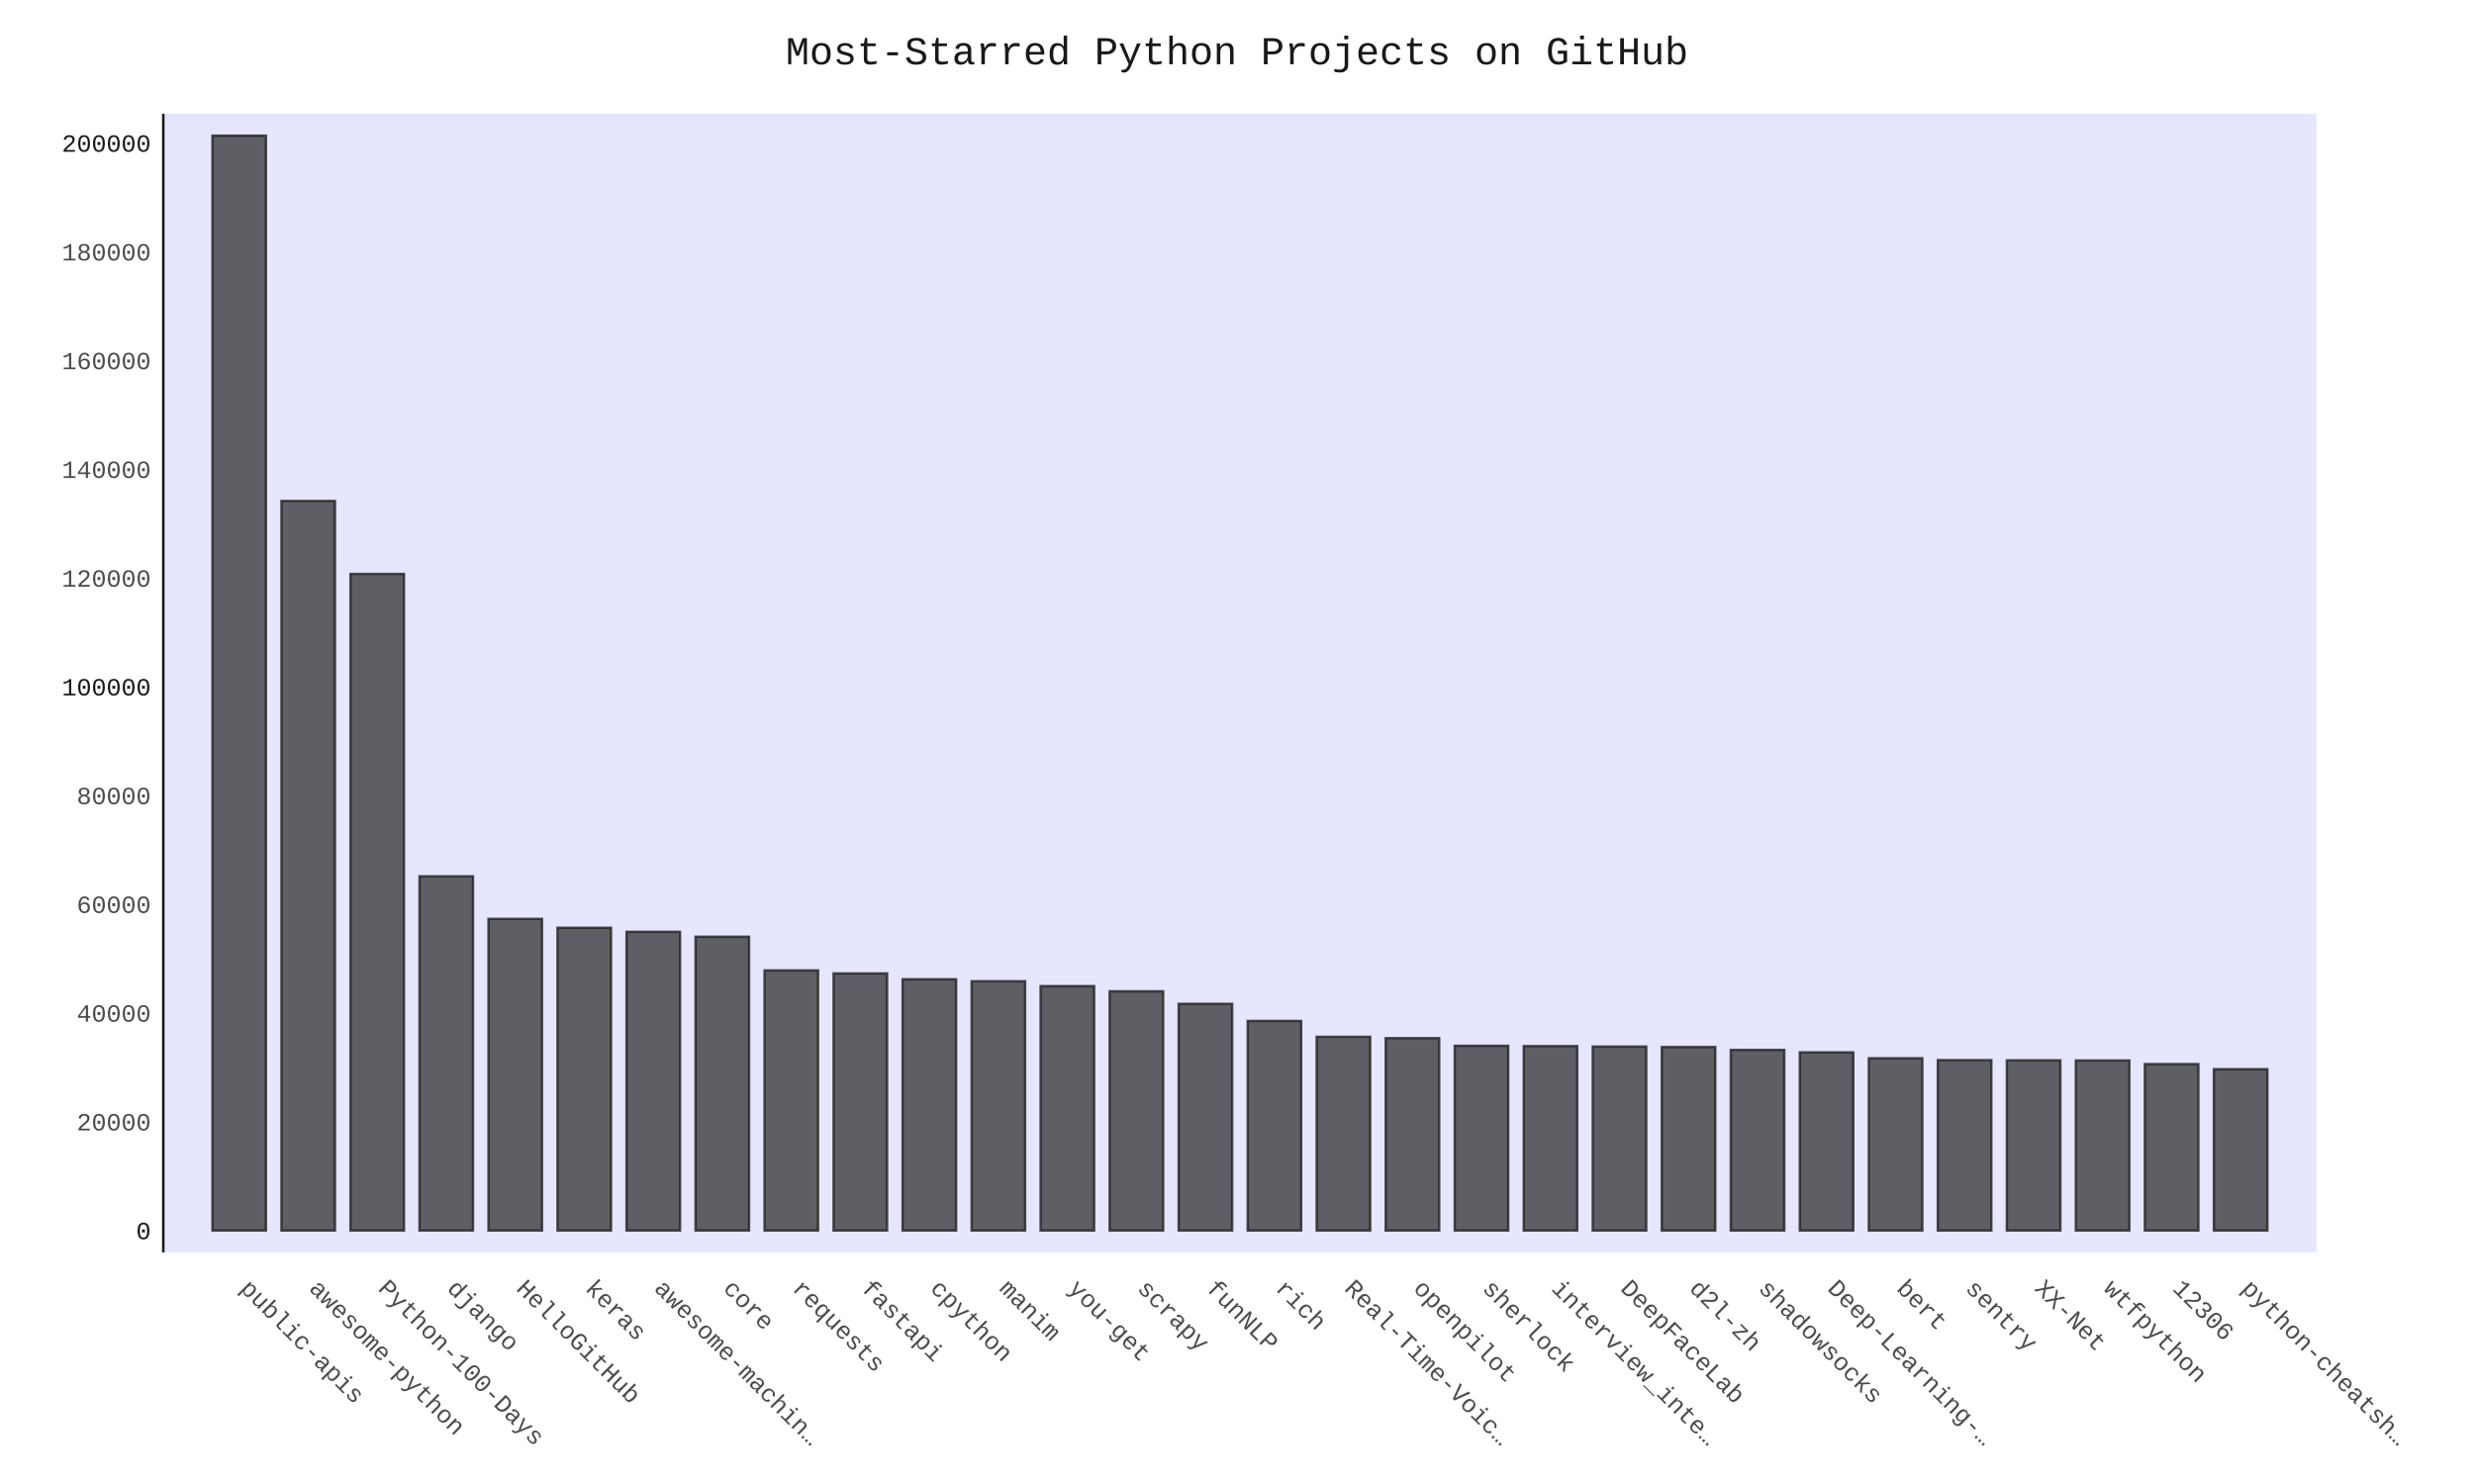
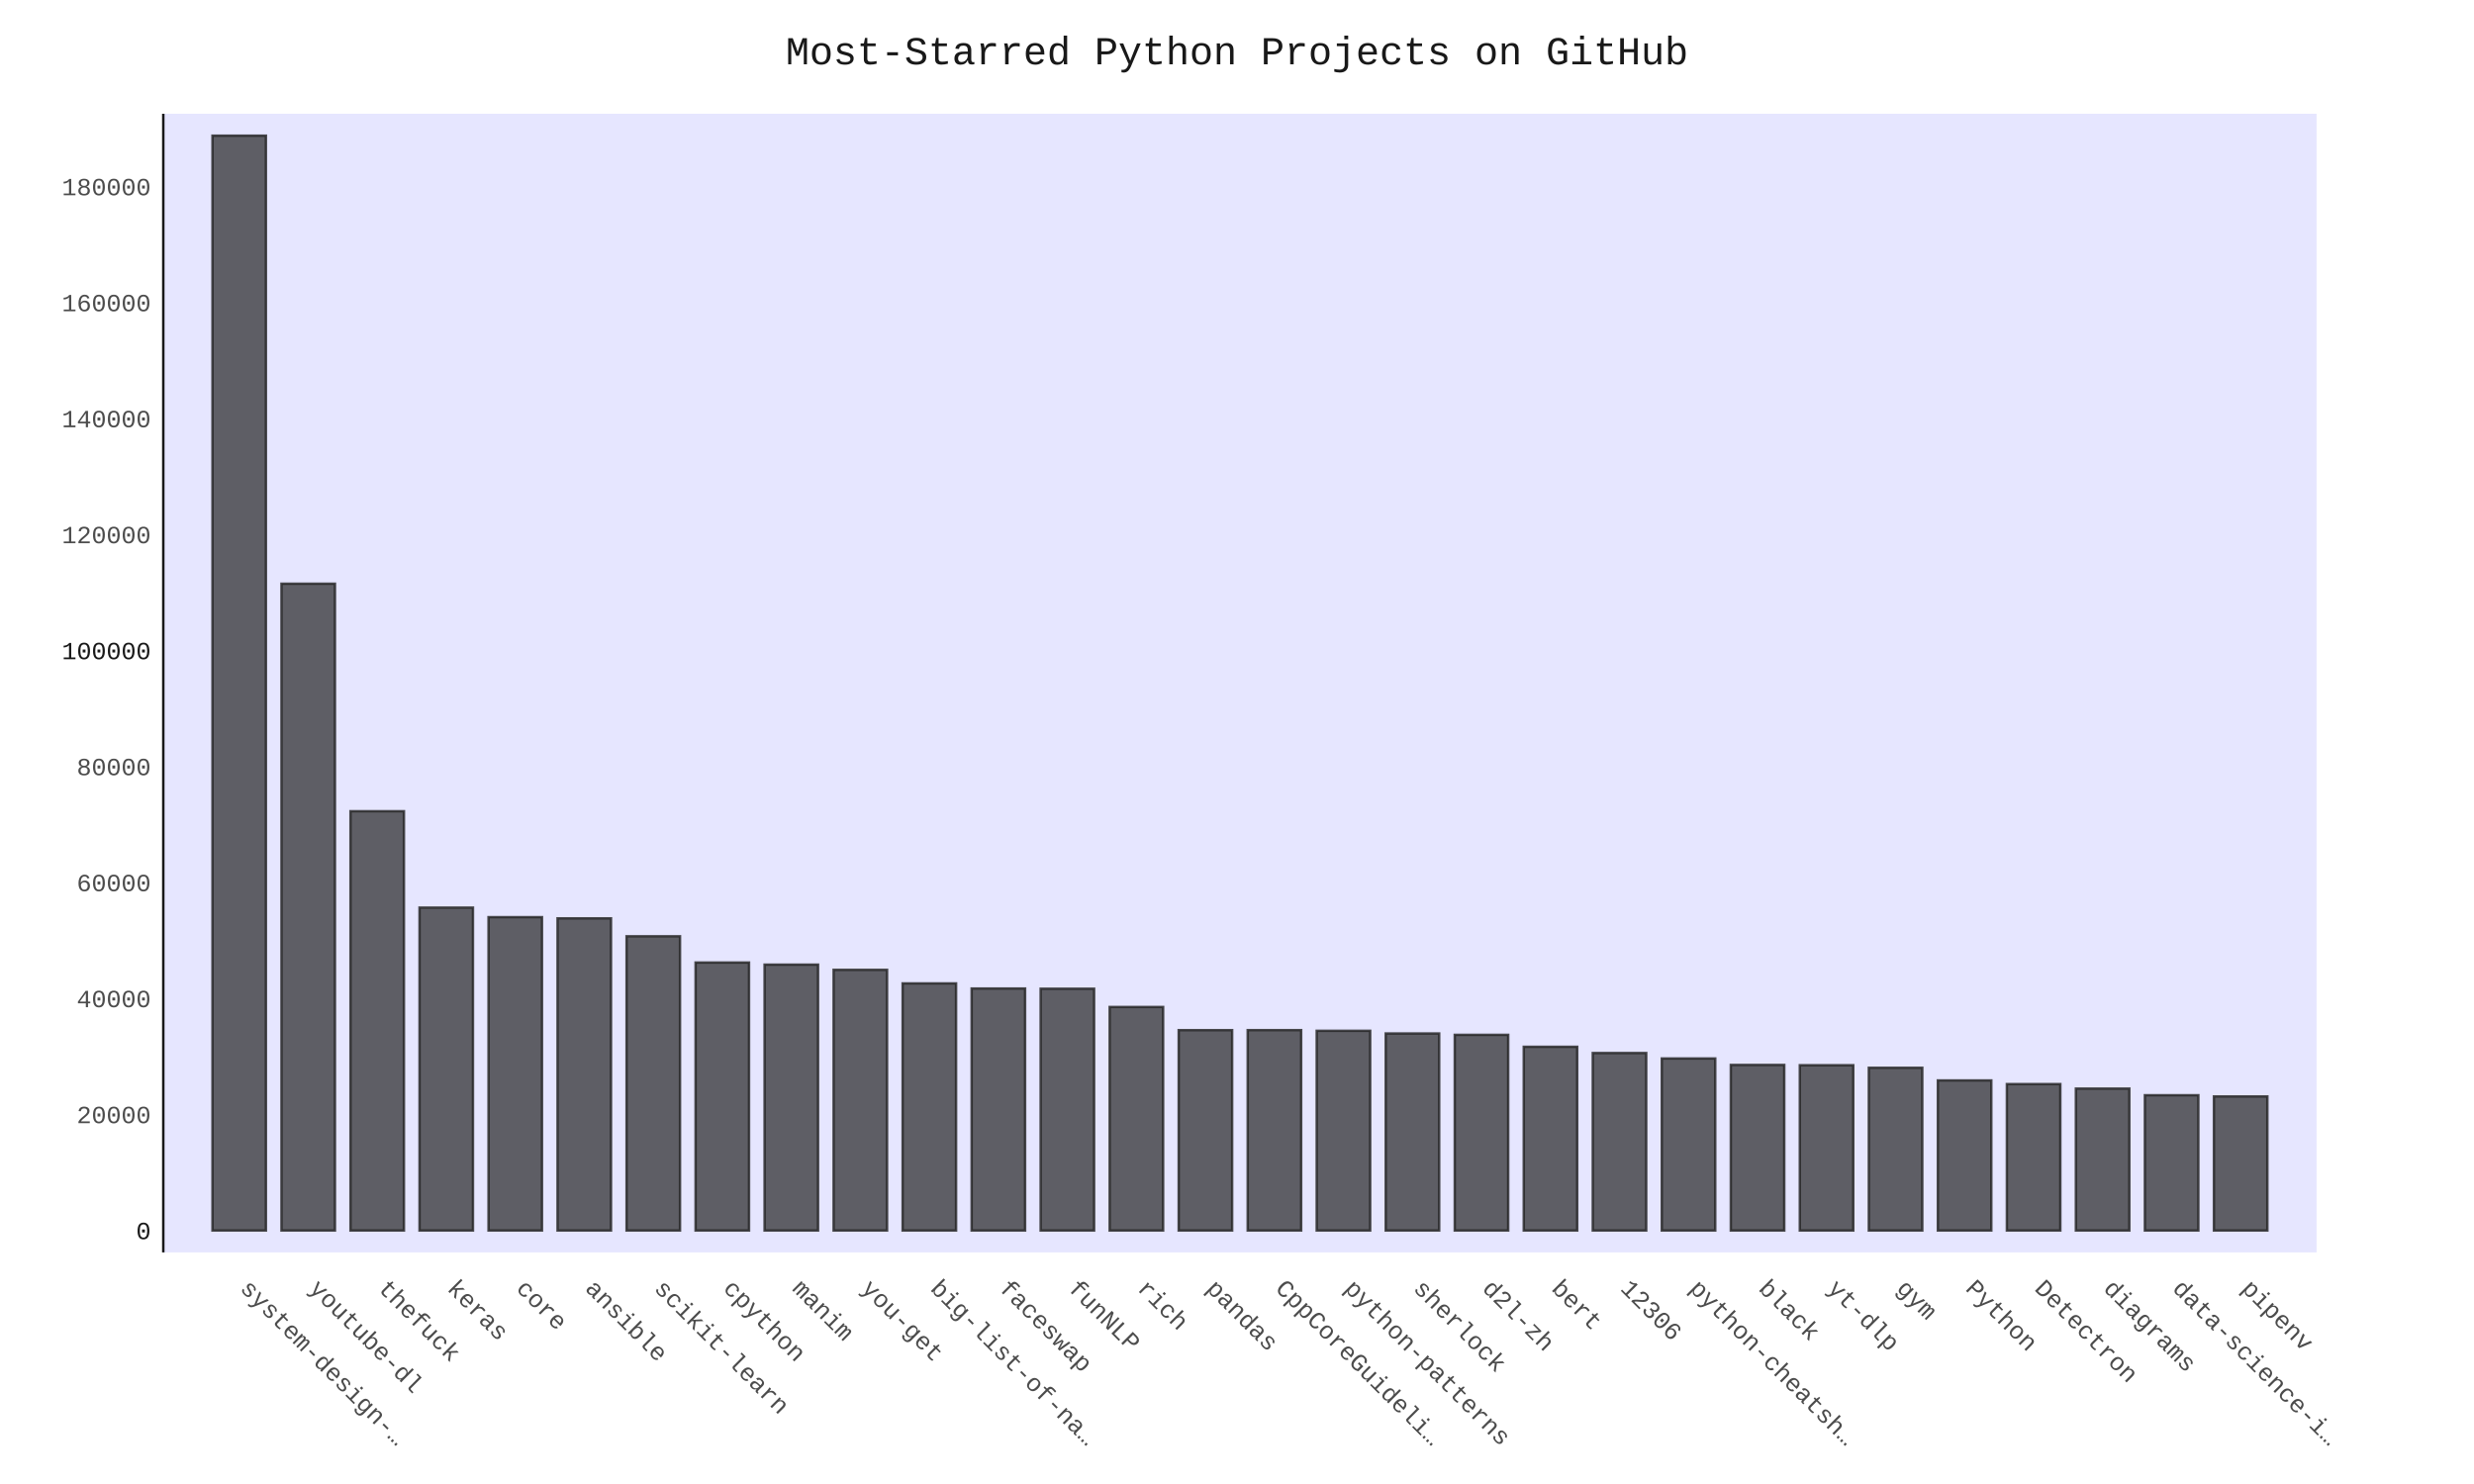
- <svg xmlns="http://www.w3.org/2000/svg" class="pygal-chart" id="chart-f39be1c5-9a30-429c-b953-e75c435db7a8" viewBox="0 0 1000 600">
+ <svg xmlns="http://www.w3.org/2000/svg" xmlns:xlink="http://www.w3.org/1999/xlink" class="pygal-chart" id="chart-365eca76-811d-41de-a0a0-3ce5e3cd4df1" viewBox="0 0 1000 600">
  <defs>
-     <style type="text/css">#chart-f39be1c5-9a30-429c-b953-e75c435db7a8{-webkit-user-select:none;-webkit-font-smoothing:antialiased;font-family:Consolas,"Liberation Mono",Menlo,Courier,monospace}#chart-f39be1c5-9a30-429c-b953-e75c435db7a8 .title{font-family:Consolas,"Liberation Mono",Menlo,Courier,monospace;font-size:16px}#chart-f39be1c5-9a30-429c-b953-e75c435db7a8 .legends .legend text{font-family:Consolas,"Liberation Mono",Menlo,Courier,monospace;font-size:14px}#chart-f39be1c5-9a30-429c-b953-e75c435db7a8 .axis text{font-family:Consolas,"Liberation Mono",Menlo,Courier,monospace;font-size:10px}#chart-f39be1c5-9a30-429c-b953-e75c435db7a8 .axis text.major{font-family:Consolas,"Liberation Mono",Menlo,Courier,monospace;font-size:10px}#chart-f39be1c5-9a30-429c-b953-e75c435db7a8 .text-overlay text.value{font-family:Consolas,"Liberation Mono",Menlo,Courier,monospace;font-size:16px}#chart-f39be1c5-9a30-429c-b953-e75c435db7a8 .text-overlay text.label{font-family:Consolas,"Liberation Mono",Menlo,Courier,monospace;font-size:10px}#chart-f39be1c5-9a30-429c-b953-e75c435db7a8 .tooltip{font-family:Consolas,"Liberation Mono",Menlo,Courier,monospace;font-size:14px}#chart-f39be1c5-9a30-429c-b953-e75c435db7a8 text.no_data{font-family:Consolas,"Liberation Mono",Menlo,Courier,monospace;font-size:64px}
- #chart-f39be1c5-9a30-429c-b953-e75c435db7a8{background-color:white}#chart-f39be1c5-9a30-429c-b953-e75c435db7a8 path,#chart-f39be1c5-9a30-429c-b953-e75c435db7a8 line,#chart-f39be1c5-9a30-429c-b953-e75c435db7a8 rect,#chart-f39be1c5-9a30-429c-b953-e75c435db7a8 circle{-webkit-transition:150ms;-moz-transition:150ms;transition:150ms}#chart-f39be1c5-9a30-429c-b953-e75c435db7a8 .graph &gt; .background{fill:white}#chart-f39be1c5-9a30-429c-b953-e75c435db7a8 .plot &gt; .background{fill:rgba(0,0,255,0.1)}#chart-f39be1c5-9a30-429c-b953-e75c435db7a8 .graph{fill:rgba(0,0,0,0.7)}#chart-f39be1c5-9a30-429c-b953-e75c435db7a8 text.no_data{fill:rgba(0,0,0,0.9)}#chart-f39be1c5-9a30-429c-b953-e75c435db7a8 .title{fill:rgba(0,0,0,0.9)}#chart-f39be1c5-9a30-429c-b953-e75c435db7a8 .legends .legend text{fill:rgba(0,0,0,0.7)}#chart-f39be1c5-9a30-429c-b953-e75c435db7a8 .legends .legend:hover text{fill:rgba(0,0,0,0.9)}#chart-f39be1c5-9a30-429c-b953-e75c435db7a8 .axis .line{stroke:rgba(0,0,0,0.9)}#chart-f39be1c5-9a30-429c-b953-e75c435db7a8 .axis .guide.line{stroke:rgba(0,0,0,0.5)}#chart-f39be1c5-9a30-429c-b953-e75c435db7a8 .axis .major.line{stroke:rgba(0,0,0,0.7)}#chart-f39be1c5-9a30-429c-b953-e75c435db7a8 .axis text.major{fill:rgba(0,0,0,0.9)}#chart-f39be1c5-9a30-429c-b953-e75c435db7a8 .axis.y .guides:hover .guide.line,#chart-f39be1c5-9a30-429c-b953-e75c435db7a8 .line-graph .axis.x .guides:hover .guide.line,#chart-f39be1c5-9a30-429c-b953-e75c435db7a8 .stackedline-graph .axis.x .guides:hover .guide.line,#chart-f39be1c5-9a30-429c-b953-e75c435db7a8 .xy-graph .axis.x .guides:hover .guide.line{stroke:rgba(0,0,0,0.9)}#chart-f39be1c5-9a30-429c-b953-e75c435db7a8 .axis .guides:hover text{fill:rgba(0,0,0,0.9)}#chart-f39be1c5-9a30-429c-b953-e75c435db7a8 .reactive{fill-opacity:.7;stroke-opacity:.8;stroke-width:1}#chart-f39be1c5-9a30-429c-b953-e75c435db7a8 .ci{stroke:rgba(0,0,0,0.7)}#chart-f39be1c5-9a30-429c-b953-e75c435db7a8 .reactive.active,#chart-f39be1c5-9a30-429c-b953-e75c435db7a8 .active .reactive{fill-opacity:.8;stroke-opacity:.9;stroke-width:4}#chart-f39be1c5-9a30-429c-b953-e75c435db7a8 .ci .reactive.active{stroke-width:1.5}#chart-f39be1c5-9a30-429c-b953-e75c435db7a8 .series text{fill:rgba(0,0,0,0.9)}#chart-f39be1c5-9a30-429c-b953-e75c435db7a8 .tooltip rect{fill:rgba(0,0,255,0.1);stroke:rgba(0,0,0,0.9);-webkit-transition:opacity 150ms;-moz-transition:opacity 150ms;transition:opacity 150ms}#chart-f39be1c5-9a30-429c-b953-e75c435db7a8 .tooltip .label{fill:rgba(0,0,0,0.7)}#chart-f39be1c5-9a30-429c-b953-e75c435db7a8 .tooltip .label{fill:rgba(0,0,0,0.7)}#chart-f39be1c5-9a30-429c-b953-e75c435db7a8 .tooltip .legend{font-size:.8em;fill:rgba(0,0,0,0.5)}#chart-f39be1c5-9a30-429c-b953-e75c435db7a8 .tooltip .x_label{font-size:.6em;fill:rgba(0,0,0,0.9)}#chart-f39be1c5-9a30-429c-b953-e75c435db7a8 .tooltip .xlink{font-size:.5em;text-decoration:underline}#chart-f39be1c5-9a30-429c-b953-e75c435db7a8 .tooltip .value{font-size:1.5em}#chart-f39be1c5-9a30-429c-b953-e75c435db7a8 .bound{font-size:.5em}#chart-f39be1c5-9a30-429c-b953-e75c435db7a8 .max-value{font-size:.75em;fill:rgba(0,0,0,0.5)}#chart-f39be1c5-9a30-429c-b953-e75c435db7a8 .map-element{fill:rgba(0,0,255,0.1);stroke:rgba(0,0,0,0.5) !important}#chart-f39be1c5-9a30-429c-b953-e75c435db7a8 .map-element .reactive{fill-opacity:inherit;stroke-opacity:inherit}#chart-f39be1c5-9a30-429c-b953-e75c435db7a8 .color-0,#chart-f39be1c5-9a30-429c-b953-e75c435db7a8 .color-0 a:visited{stroke:#242424;fill:#242424}#chart-f39be1c5-9a30-429c-b953-e75c435db7a8 .text-overlay .color-0 text{fill:white}
- #chart-f39be1c5-9a30-429c-b953-e75c435db7a8 text.no_data{text-anchor:middle}#chart-f39be1c5-9a30-429c-b953-e75c435db7a8 .guide.line{fill:none}#chart-f39be1c5-9a30-429c-b953-e75c435db7a8 .centered{text-anchor:middle}#chart-f39be1c5-9a30-429c-b953-e75c435db7a8 .title{text-anchor:middle}#chart-f39be1c5-9a30-429c-b953-e75c435db7a8 .legends .legend text{fill-opacity:1}#chart-f39be1c5-9a30-429c-b953-e75c435db7a8 .axis.x text{text-anchor:middle}#chart-f39be1c5-9a30-429c-b953-e75c435db7a8 .axis.x:not(.web) text[transform]{text-anchor:start}#chart-f39be1c5-9a30-429c-b953-e75c435db7a8 .axis.x:not(.web) text[transform].backwards{text-anchor:end}#chart-f39be1c5-9a30-429c-b953-e75c435db7a8 .axis.y text{text-anchor:end}#chart-f39be1c5-9a30-429c-b953-e75c435db7a8 .axis.y text[transform].backwards{text-anchor:start}#chart-f39be1c5-9a30-429c-b953-e75c435db7a8 .axis.y2 text{text-anchor:start}#chart-f39be1c5-9a30-429c-b953-e75c435db7a8 .axis.y2 text[transform].backwards{text-anchor:end}#chart-f39be1c5-9a30-429c-b953-e75c435db7a8 .axis .guide.line{stroke-dasharray:4,4;stroke:black}#chart-f39be1c5-9a30-429c-b953-e75c435db7a8 .axis .major.guide.line{stroke-dasharray:6,6;stroke:black}#chart-f39be1c5-9a30-429c-b953-e75c435db7a8 .horizontal .axis.y .guide.line,#chart-f39be1c5-9a30-429c-b953-e75c435db7a8 .horizontal .axis.y2 .guide.line,#chart-f39be1c5-9a30-429c-b953-e75c435db7a8 .vertical .axis.x .guide.line{opacity:0}#chart-f39be1c5-9a30-429c-b953-e75c435db7a8 .horizontal .axis.always_show .guide.line,#chart-f39be1c5-9a30-429c-b953-e75c435db7a8 .vertical .axis.always_show .guide.line{opacity:1 !important}#chart-f39be1c5-9a30-429c-b953-e75c435db7a8 .axis.y .guides:hover .guide.line,#chart-f39be1c5-9a30-429c-b953-e75c435db7a8 .axis.y2 .guides:hover .guide.line,#chart-f39be1c5-9a30-429c-b953-e75c435db7a8 .axis.x .guides:hover .guide.line{opacity:1}#chart-f39be1c5-9a30-429c-b953-e75c435db7a8 .axis .guides:hover text{opacity:1}#chart-f39be1c5-9a30-429c-b953-e75c435db7a8 .nofill{fill:none}#chart-f39be1c5-9a30-429c-b953-e75c435db7a8 .subtle-fill{fill-opacity:.2}#chart-f39be1c5-9a30-429c-b953-e75c435db7a8 .dot{stroke-width:1px;fill-opacity:1;stroke-opacity:1}#chart-f39be1c5-9a30-429c-b953-e75c435db7a8 .dot.active{stroke-width:5px}#chart-f39be1c5-9a30-429c-b953-e75c435db7a8 .dot.negative{fill:transparent}#chart-f39be1c5-9a30-429c-b953-e75c435db7a8 text,#chart-f39be1c5-9a30-429c-b953-e75c435db7a8 tspan{stroke:none !important}#chart-f39be1c5-9a30-429c-b953-e75c435db7a8 .series text.active{opacity:1}#chart-f39be1c5-9a30-429c-b953-e75c435db7a8 .tooltip rect{fill-opacity:.95;stroke-width:.5}#chart-f39be1c5-9a30-429c-b953-e75c435db7a8 .tooltip text{fill-opacity:1}#chart-f39be1c5-9a30-429c-b953-e75c435db7a8 .showable{visibility:hidden}#chart-f39be1c5-9a30-429c-b953-e75c435db7a8 .showable.shown{visibility:visible}#chart-f39be1c5-9a30-429c-b953-e75c435db7a8 .gauge-background{fill:rgba(229,229,229,1);stroke:none}#chart-f39be1c5-9a30-429c-b953-e75c435db7a8 .bg-lines{stroke:white;stroke-width:2px}</style>
+     <style type="text/css">#chart-365eca76-811d-41de-a0a0-3ce5e3cd4df1{-webkit-user-select:none;-webkit-font-smoothing:antialiased;font-family:Consolas,"Liberation Mono",Menlo,Courier,monospace}#chart-365eca76-811d-41de-a0a0-3ce5e3cd4df1 .title{font-family:Consolas,"Liberation Mono",Menlo,Courier,monospace;font-size:16px}#chart-365eca76-811d-41de-a0a0-3ce5e3cd4df1 .legends .legend text{font-family:Consolas,"Liberation Mono",Menlo,Courier,monospace;font-size:14px}#chart-365eca76-811d-41de-a0a0-3ce5e3cd4df1 .axis text{font-family:Consolas,"Liberation Mono",Menlo,Courier,monospace;font-size:10px}#chart-365eca76-811d-41de-a0a0-3ce5e3cd4df1 .axis text.major{font-family:Consolas,"Liberation Mono",Menlo,Courier,monospace;font-size:10px}#chart-365eca76-811d-41de-a0a0-3ce5e3cd4df1 .text-overlay text.value{font-family:Consolas,"Liberation Mono",Menlo,Courier,monospace;font-size:16px}#chart-365eca76-811d-41de-a0a0-3ce5e3cd4df1 .text-overlay text.label{font-family:Consolas,"Liberation Mono",Menlo,Courier,monospace;font-size:10px}#chart-365eca76-811d-41de-a0a0-3ce5e3cd4df1 .tooltip{font-family:Consolas,"Liberation Mono",Menlo,Courier,monospace;font-size:14px}#chart-365eca76-811d-41de-a0a0-3ce5e3cd4df1 text.no_data{font-family:Consolas,"Liberation Mono",Menlo,Courier,monospace;font-size:64px}
+ #chart-365eca76-811d-41de-a0a0-3ce5e3cd4df1{background-color:white}#chart-365eca76-811d-41de-a0a0-3ce5e3cd4df1 path,#chart-365eca76-811d-41de-a0a0-3ce5e3cd4df1 line,#chart-365eca76-811d-41de-a0a0-3ce5e3cd4df1 rect,#chart-365eca76-811d-41de-a0a0-3ce5e3cd4df1 circle{-webkit-transition:150ms;-moz-transition:150ms;transition:150ms}#chart-365eca76-811d-41de-a0a0-3ce5e3cd4df1 .graph &gt; .background{fill:white}#chart-365eca76-811d-41de-a0a0-3ce5e3cd4df1 .plot &gt; .background{fill:rgba(0,0,255,0.1)}#chart-365eca76-811d-41de-a0a0-3ce5e3cd4df1 .graph{fill:rgba(0,0,0,0.7)}#chart-365eca76-811d-41de-a0a0-3ce5e3cd4df1 text.no_data{fill:rgba(0,0,0,0.9)}#chart-365eca76-811d-41de-a0a0-3ce5e3cd4df1 .title{fill:rgba(0,0,0,0.9)}#chart-365eca76-811d-41de-a0a0-3ce5e3cd4df1 .legends .legend text{fill:rgba(0,0,0,0.7)}#chart-365eca76-811d-41de-a0a0-3ce5e3cd4df1 .legends .legend:hover text{fill:rgba(0,0,0,0.9)}#chart-365eca76-811d-41de-a0a0-3ce5e3cd4df1 .axis .line{stroke:rgba(0,0,0,0.9)}#chart-365eca76-811d-41de-a0a0-3ce5e3cd4df1 .axis .guide.line{stroke:rgba(0,0,0,0.5)}#chart-365eca76-811d-41de-a0a0-3ce5e3cd4df1 .axis .major.line{stroke:rgba(0,0,0,0.7)}#chart-365eca76-811d-41de-a0a0-3ce5e3cd4df1 .axis text.major{fill:rgba(0,0,0,0.9)}#chart-365eca76-811d-41de-a0a0-3ce5e3cd4df1 .axis.y .guides:hover .guide.line,#chart-365eca76-811d-41de-a0a0-3ce5e3cd4df1 .line-graph .axis.x .guides:hover .guide.line,#chart-365eca76-811d-41de-a0a0-3ce5e3cd4df1 .stackedline-graph .axis.x .guides:hover .guide.line,#chart-365eca76-811d-41de-a0a0-3ce5e3cd4df1 .xy-graph .axis.x .guides:hover .guide.line{stroke:rgba(0,0,0,0.9)}#chart-365eca76-811d-41de-a0a0-3ce5e3cd4df1 .axis .guides:hover text{fill:rgba(0,0,0,0.9)}#chart-365eca76-811d-41de-a0a0-3ce5e3cd4df1 .reactive{fill-opacity:.7;stroke-opacity:.8;stroke-width:1}#chart-365eca76-811d-41de-a0a0-3ce5e3cd4df1 .ci{stroke:rgba(0,0,0,0.7)}#chart-365eca76-811d-41de-a0a0-3ce5e3cd4df1 .reactive.active,#chart-365eca76-811d-41de-a0a0-3ce5e3cd4df1 .active .reactive{fill-opacity:.8;stroke-opacity:.9;stroke-width:4}#chart-365eca76-811d-41de-a0a0-3ce5e3cd4df1 .ci .reactive.active{stroke-width:1.5}#chart-365eca76-811d-41de-a0a0-3ce5e3cd4df1 .series text{fill:rgba(0,0,0,0.9)}#chart-365eca76-811d-41de-a0a0-3ce5e3cd4df1 .tooltip rect{fill:rgba(0,0,255,0.1);stroke:rgba(0,0,0,0.9);-webkit-transition:opacity 150ms;-moz-transition:opacity 150ms;transition:opacity 150ms}#chart-365eca76-811d-41de-a0a0-3ce5e3cd4df1 .tooltip .label{fill:rgba(0,0,0,0.7)}#chart-365eca76-811d-41de-a0a0-3ce5e3cd4df1 .tooltip .label{fill:rgba(0,0,0,0.7)}#chart-365eca76-811d-41de-a0a0-3ce5e3cd4df1 .tooltip .legend{font-size:.8em;fill:rgba(0,0,0,0.5)}#chart-365eca76-811d-41de-a0a0-3ce5e3cd4df1 .tooltip .x_label{font-size:.6em;fill:rgba(0,0,0,0.9)}#chart-365eca76-811d-41de-a0a0-3ce5e3cd4df1 .tooltip .xlink{font-size:.5em;text-decoration:underline}#chart-365eca76-811d-41de-a0a0-3ce5e3cd4df1 .tooltip .value{font-size:1.5em}#chart-365eca76-811d-41de-a0a0-3ce5e3cd4df1 .bound{font-size:.5em}#chart-365eca76-811d-41de-a0a0-3ce5e3cd4df1 .max-value{font-size:.75em;fill:rgba(0,0,0,0.5)}#chart-365eca76-811d-41de-a0a0-3ce5e3cd4df1 .map-element{fill:rgba(0,0,255,0.1);stroke:rgba(0,0,0,0.5) !important}#chart-365eca76-811d-41de-a0a0-3ce5e3cd4df1 .map-element .reactive{fill-opacity:inherit;stroke-opacity:inherit}#chart-365eca76-811d-41de-a0a0-3ce5e3cd4df1 .color-0,#chart-365eca76-811d-41de-a0a0-3ce5e3cd4df1 .color-0 a:visited{stroke:#242424;fill:#242424}#chart-365eca76-811d-41de-a0a0-3ce5e3cd4df1 .text-overlay .color-0 text{fill:white}
+ #chart-365eca76-811d-41de-a0a0-3ce5e3cd4df1 text.no_data{text-anchor:middle}#chart-365eca76-811d-41de-a0a0-3ce5e3cd4df1 .guide.line{fill:none}#chart-365eca76-811d-41de-a0a0-3ce5e3cd4df1 .centered{text-anchor:middle}#chart-365eca76-811d-41de-a0a0-3ce5e3cd4df1 .title{text-anchor:middle}#chart-365eca76-811d-41de-a0a0-3ce5e3cd4df1 .legends .legend text{fill-opacity:1}#chart-365eca76-811d-41de-a0a0-3ce5e3cd4df1 .axis.x text{text-anchor:middle}#chart-365eca76-811d-41de-a0a0-3ce5e3cd4df1 .axis.x:not(.web) text[transform]{text-anchor:start}#chart-365eca76-811d-41de-a0a0-3ce5e3cd4df1 .axis.x:not(.web) text[transform].backwards{text-anchor:end}#chart-365eca76-811d-41de-a0a0-3ce5e3cd4df1 .axis.y text{text-anchor:end}#chart-365eca76-811d-41de-a0a0-3ce5e3cd4df1 .axis.y text[transform].backwards{text-anchor:start}#chart-365eca76-811d-41de-a0a0-3ce5e3cd4df1 .axis.y2 text{text-anchor:start}#chart-365eca76-811d-41de-a0a0-3ce5e3cd4df1 .axis.y2 text[transform].backwards{text-anchor:end}#chart-365eca76-811d-41de-a0a0-3ce5e3cd4df1 .axis .guide.line{stroke-dasharray:4,4;stroke:black}#chart-365eca76-811d-41de-a0a0-3ce5e3cd4df1 .axis .major.guide.line{stroke-dasharray:6,6;stroke:black}#chart-365eca76-811d-41de-a0a0-3ce5e3cd4df1 .horizontal .axis.y .guide.line,#chart-365eca76-811d-41de-a0a0-3ce5e3cd4df1 .horizontal .axis.y2 .guide.line,#chart-365eca76-811d-41de-a0a0-3ce5e3cd4df1 .vertical .axis.x .guide.line{opacity:0}#chart-365eca76-811d-41de-a0a0-3ce5e3cd4df1 .horizontal .axis.always_show .guide.line,#chart-365eca76-811d-41de-a0a0-3ce5e3cd4df1 .vertical .axis.always_show .guide.line{opacity:1 !important}#chart-365eca76-811d-41de-a0a0-3ce5e3cd4df1 .axis.y .guides:hover .guide.line,#chart-365eca76-811d-41de-a0a0-3ce5e3cd4df1 .axis.y2 .guides:hover .guide.line,#chart-365eca76-811d-41de-a0a0-3ce5e3cd4df1 .axis.x .guides:hover .guide.line{opacity:1}#chart-365eca76-811d-41de-a0a0-3ce5e3cd4df1 .axis .guides:hover text{opacity:1}#chart-365eca76-811d-41de-a0a0-3ce5e3cd4df1 .nofill{fill:none}#chart-365eca76-811d-41de-a0a0-3ce5e3cd4df1 .subtle-fill{fill-opacity:.2}#chart-365eca76-811d-41de-a0a0-3ce5e3cd4df1 .dot{stroke-width:1px;fill-opacity:1;stroke-opacity:1}#chart-365eca76-811d-41de-a0a0-3ce5e3cd4df1 .dot.active{stroke-width:5px}#chart-365eca76-811d-41de-a0a0-3ce5e3cd4df1 .dot.negative{fill:transparent}#chart-365eca76-811d-41de-a0a0-3ce5e3cd4df1 text,#chart-365eca76-811d-41de-a0a0-3ce5e3cd4df1 tspan{stroke:none !important}#chart-365eca76-811d-41de-a0a0-3ce5e3cd4df1 .series text.active{opacity:1}#chart-365eca76-811d-41de-a0a0-3ce5e3cd4df1 .tooltip rect{fill-opacity:.95;stroke-width:.5}#chart-365eca76-811d-41de-a0a0-3ce5e3cd4df1 .tooltip text{fill-opacity:1}#chart-365eca76-811d-41de-a0a0-3ce5e3cd4df1 .showable{visibility:hidden}#chart-365eca76-811d-41de-a0a0-3ce5e3cd4df1 .showable.shown{visibility:visible}#chart-365eca76-811d-41de-a0a0-3ce5e3cd4df1 .gauge-background{fill:rgba(229,229,229,1);stroke:none}#chart-365eca76-811d-41de-a0a0-3ce5e3cd4df1 .bg-lines{stroke:white;stroke-width:2px}</style>
  </defs>
  <g class="graph bar-graph vertical">
    <rect class="background" height="600" width="1000" x="0" y="0" />
    <g class="plot" transform="translate(66, 46)">
      <rect class="background" height="460.36" width="870.36" x="0" y="0" />
      <g class="axis y">
        <g class="guides">
          <text class="major" x="-5" y="455.007">0</text>
        </g>
        <g class="guides">
-           <text class="" x="-5" y="411.041">20000</text>
-         </g>
-         <g class="guides">
-           <text class="" x="-5" y="367.075">40000</text>
-         </g>
-         <g class="guides">
-           <text class="" x="-5" y="323.109">60000</text>
-         </g>
-         <g class="guides">
-           <text class="" x="-5" y="279.143">80000</text>
-         </g>
-         <g class="guides">
-           <text class="major" x="-5" y="235.177">100000</text>
-         </g>
-         <g class="guides">
-           <text class="" x="-5" y="191.211">120000</text>
-         </g>
-         <g class="guides">
-           <text class="" x="-5" y="147.245">140000</text>
-         </g>
-         <g class="guides">
-           <text class="" x="-5" y="103.279">160000</text>
-         </g>
-         <g class="guides">
-           <text class="" x="-5" y="59.313">180000</text>
-         </g>
-         <g class="guides">
-           <text class="major" x="-5" y="15.347">200000</text>
+           <text class="" x="-5" y="408.111">20000</text>
+         </g>
+         <g class="guides">
+           <text class="" x="-5" y="361.216">40000</text>
+         </g>
+         <g class="guides">
+           <text class="" x="-5" y="314.32">60000</text>
+         </g>
+         <g class="guides">
+           <text class="" x="-5" y="267.424">80000</text>
+         </g>
+         <g class="guides">
+           <text class="major" x="-5" y="220.528">100000</text>
+         </g>
+         <g class="guides">
+           <text class="" x="-5" y="173.632">120000</text>
+         </g>
+         <g class="guides">
+           <text class="" x="-5" y="126.737">140000</text>
+         </g>
+         <g class="guides">
+           <text class="" x="-5" y="79.841">160000</text>
+         </g>
+         <g class="guides">
+           <text class="" x="-5" y="32.945">180000</text>
        </g>
      </g>
      <g class="axis x">
        <path class="line" d="M0 0 v460.36" />
        <g class="guides">
          <path class="guide line" d="M30.686 0 v460.36" />
-           <text class="" transform="rotate(45 30.68578 475.3604)" x="30.686" y="475.36">public-apis</text>
+           <text class="" transform="rotate(45 30.68578 475.3604)" x="30.686" y="475.36">system-design-…</text>
        </g>
        <g class="guides">
          <path class="guide line" d="M58.582 0 v460.36" />
-           <text class="" transform="rotate(45 58.58195 475.3604)" x="58.582" y="475.36">awesome-python</text>
+           <text class="" transform="rotate(45 58.58195 475.3604)" x="58.582" y="475.36">youtube-dl</text>
        </g>
        <g class="guides">
          <path class="guide line" d="M86.478 0 v460.36" />
-           <text class="" transform="rotate(45 86.47812 475.3604)" x="86.478" y="475.36">Python-100-Days</text>
+           <text class="" transform="rotate(45 86.47812 475.3604)" x="86.478" y="475.36">thefuck</text>
        </g>
        <g class="guides">
          <path class="guide line" d="M114.374 0 v460.36" />
-           <text class="" transform="rotate(45 114.3743 475.3604)" x="114.374" y="475.36">django</text>
+           <text class="" transform="rotate(45 114.3743 475.3604)" x="114.374" y="475.36">keras</text>
        </g>
        <g class="guides">
          <path class="guide line" d="M142.27 0 v460.36" />
-           <text class="" transform="rotate(45 142.2704 475.3604)" x="142.27" y="475.36">HelloGitHub</text>
+           <text class="" transform="rotate(45 142.2704 475.3604)" x="142.27" y="475.36">core</text>
        </g>
        <g class="guides">
          <path class="guide line" d="M170.167 0 v460.36" />
-           <text class="" transform="rotate(45 170.1666 475.3604)" x="170.167" y="475.36">keras</text>
+           <text class="" transform="rotate(45 170.1666 475.3604)" x="170.167" y="475.36">ansible</text>
        </g>
        <g class="guides">
          <path class="guide line" d="M198.063 0 v460.36" />
-           <text class="" transform="rotate(45 198.0628 475.3604)" x="198.063" y="475.36">awesome-machin…</text>
+           <text class="" transform="rotate(45 198.0628 475.3604)" x="198.063" y="475.36">scikit-learn</text>
        </g>
        <g class="guides">
          <path class="guide line" d="M225.959 0 v460.36" />
-           <text class="" transform="rotate(45 225.9589 475.3604)" x="225.959" y="475.36">core</text>
+           <text class="" transform="rotate(45 225.9589 475.3604)" x="225.959" y="475.36">cpython</text>
        </g>
        <g class="guides">
          <path class="guide line" d="M253.855 0 v460.36" />
-           <text class="" transform="rotate(45 253.8551 475.3604)" x="253.855" y="475.36">requests</text>
+           <text class="" transform="rotate(45 253.8551 475.3604)" x="253.855" y="475.36">manim</text>
        </g>
        <g class="guides">
          <path class="guide line" d="M281.751 0 v460.36" />
-           <text class="" transform="rotate(45 281.7513 475.3604)" x="281.751" y="475.36">fastapi</text>
+           <text class="" transform="rotate(45 281.7513 475.3604)" x="281.751" y="475.36">you-get</text>
        </g>
        <g class="guides">
          <path class="guide line" d="M309.647 0 v460.36" />
-           <text class="" transform="rotate(45 309.6474 475.3604)" x="309.647" y="475.36">cpython</text>
+           <text class="" transform="rotate(45 309.6474 475.3604)" x="309.647" y="475.36">big-list-of-na…</text>
        </g>
        <g class="guides">
          <path class="guide line" d="M337.544 0 v460.36" />
-           <text class="" transform="rotate(45 337.5436 475.3604)" x="337.544" y="475.36">manim</text>
+           <text class="" transform="rotate(45 337.5436 475.3604)" x="337.544" y="475.36">faceswap</text>
        </g>
        <g class="guides">
          <path class="guide line" d="M365.44 0 v460.36" />
-           <text class="" transform="rotate(45 365.4398 475.3604)" x="365.44" y="475.36">you-get</text>
+           <text class="" transform="rotate(45 365.4398 475.3604)" x="365.44" y="475.36">funNLP</text>
        </g>
        <g class="guides">
          <path class="guide line" d="M393.336 0 v460.36" />
-           <text class="" transform="rotate(45 393.3359 475.3604)" x="393.336" y="475.36">scrapy</text>
+           <text class="" transform="rotate(45 393.3359 475.3604)" x="393.336" y="475.36">rich</text>
        </g>
        <g class="guides">
          <path class="guide line" d="M421.232 0 v460.36" />
-           <text class="" transform="rotate(45 421.2321 475.3604)" x="421.232" y="475.36">funNLP</text>
+           <text class="" transform="rotate(45 421.2321 475.3604)" x="421.232" y="475.36">pandas</text>
        </g>
        <g class="guides">
          <path class="guide line" d="M449.128 0 v460.36" />
-           <text class="" transform="rotate(45 449.1283 475.3604)" x="449.128" y="475.36">rich</text>
+           <text class="" transform="rotate(45 449.1283 475.3604)" x="449.128" y="475.36">CppCoreGuideli…</text>
        </g>
        <g class="guides">
          <path class="guide line" d="M477.024 0 v460.36" />
-           <text class="" transform="rotate(45 477.0244 475.3604)" x="477.024" y="475.36">Real-Time-Voic…</text>
+           <text class="" transform="rotate(45 477.0244 475.3604)" x="477.024" y="475.36">python-patterns</text>
        </g>
        <g class="guides">
          <path class="guide line" d="M504.921 0 v460.36" />
-           <text class="" transform="rotate(45 504.9206 475.3604)" x="504.921" y="475.36">openpilot</text>
+           <text class="" transform="rotate(45 504.9206 475.3604)" x="504.921" y="475.36">sherlock</text>
        </g>
        <g class="guides">
          <path class="guide line" d="M532.817 0 v460.36" />
-           <text class="" transform="rotate(45 532.8168 475.3604)" x="532.817" y="475.36">sherlock</text>
+           <text class="" transform="rotate(45 532.8168 475.3604)" x="532.817" y="475.36">d2l-zh</text>
        </g>
        <g class="guides">
          <path class="guide line" d="M560.713 0 v460.36" />
-           <text class="" transform="rotate(45 560.7129 475.3604)" x="560.713" y="475.36">interview_inte…</text>
+           <text class="" transform="rotate(45 560.7129 475.3604)" x="560.713" y="475.36">bert</text>
        </g>
        <g class="guides">
          <path class="guide line" d="M588.609 0 v460.36" />
-           <text class="" transform="rotate(45 588.6091 475.3604)" x="588.609" y="475.36">DeepFaceLab</text>
+           <text class="" transform="rotate(45 588.6091 475.3604)" x="588.609" y="475.36">12306</text>
        </g>
        <g class="guides">
          <path class="guide line" d="M616.505 0 v460.36" />
-           <text class="" transform="rotate(45 616.5053 475.3604)" x="616.505" y="475.36">d2l-zh</text>
+           <text class="" transform="rotate(45 616.5053 475.3604)" x="616.505" y="475.36">python-cheatsh…</text>
        </g>
        <g class="guides">
          <path class="guide line" d="M644.401 0 v460.36" />
-           <text class="" transform="rotate(45 644.4014 475.3604)" x="644.401" y="475.36">shadowsocks</text>
+           <text class="" transform="rotate(45 644.4014 475.3604)" x="644.401" y="475.36">black</text>
        </g>
        <g class="guides">
          <path class="guide line" d="M672.298 0 v460.36" />
-           <text class="" transform="rotate(45 672.2976 475.3604)" x="672.298" y="475.36">Deep-Learning-…</text>
+           <text class="" transform="rotate(45 672.2976 475.3604)" x="672.298" y="475.36">yt-dlp</text>
        </g>
        <g class="guides">
          <path class="guide line" d="M700.194 0 v460.36" />
-           <text class="" transform="rotate(45 700.1938 475.3604)" x="700.194" y="475.36">bert</text>
+           <text class="" transform="rotate(45 700.1938 475.3604)" x="700.194" y="475.36">gym</text>
        </g>
        <g class="guides">
          <path class="guide line" d="M728.09 0 v460.36" />
-           <text class="" transform="rotate(45 728.0899 475.3604)" x="728.09" y="475.36">sentry</text>
+           <text class="" transform="rotate(45 728.0899 475.3604)" x="728.09" y="475.36">Python</text>
        </g>
        <g class="guides">
          <path class="guide line" d="M755.986 0 v460.36" />
-           <text class="" transform="rotate(45 755.9861 475.3604)" x="755.986" y="475.36">XX-Net</text>
+           <text class="" transform="rotate(45 755.9861 475.3604)" x="755.986" y="475.36">Detectron</text>
        </g>
        <g class="guides">
          <path class="guide line" d="M783.882 0 v460.36" />
-           <text class="" transform="rotate(45 783.8823 475.3604)" x="783.882" y="475.36">wtfpython</text>
+           <text class="" transform="rotate(45 783.8823 475.3604)" x="783.882" y="475.36">diagrams</text>
        </g>
        <g class="guides">
          <path class="guide line" d="M811.778 0 v460.36" />
-           <text class="" transform="rotate(45 811.7784 475.3604)" x="811.778" y="475.36">12306</text>
+           <text class="" transform="rotate(45 811.7784 475.3604)" x="811.778" y="475.36">data-science-i…</text>
        </g>
        <g class="guides">
          <path class="guide line" d="M839.675 0 v460.36" />
-           <text class="" transform="rotate(45 839.6746 475.3604)" x="839.675" y="475.36">python-cheatsh…</text>
+           <text class="" transform="rotate(45 839.6746 475.3604)" x="839.675" y="475.36">pipenv</text>
        </g>
      </g>
      <g class="series serie-0 color-0">
        <g class="bars">
          <g class="bar">
-             <rect class="rect reactive tooltip-trigger" height="442.654" rx="0" ry="0" width="21.603" x="19.884" y="8.853" />
-           </g>
-           <g class="bar">
-             <rect class="rect reactive tooltip-trigger" height="294.959" rx="0" ry="0" width="21.603" x="47.781" y="156.548" />
-           </g>
-           <g class="bar">
-             <rect class="rect reactive tooltip-trigger" height="265.454" rx="0" ry="0" width="21.603" x="75.677" y="186.054" />
-           </g>
-           <g class="bar">
-             <rect class="rect reactive tooltip-trigger" height="143.2" rx="0" ry="0" width="21.603" x="103.573" y="308.308" />
-           </g>
-           <g class="bar">
-             <rect class="rect reactive tooltip-trigger" height="125.991" rx="0" ry="0" width="21.603" x="131.469" y="325.516" />
-           </g>
-           <g class="bar">
-             <rect class="rect reactive tooltip-trigger" height="122.39" rx="0" ry="0" width="21.603" x="159.365" y="329.117" />
-           </g>
-           <g class="bar">
-             <rect class="rect reactive tooltip-trigger" height="120.755" rx="0" ry="0" width="21.603" x="187.261" y="330.752" />
-           </g>
-           <g class="bar">
-             <rect class="rect reactive tooltip-trigger" height="118.772" rx="0" ry="0" width="21.603" x="215.158" y="332.735" />
-           </g>
-           <g class="bar">
-             <rect class="rect reactive tooltip-trigger" height="105.151" rx="0" ry="0" width="21.603" x="243.054" y="346.356" />
-           </g>
-           <g class="bar">
-             <rect class="rect reactive tooltip-trigger" height="103.938" rx="0" ry="0" width="21.603" x="270.95" y="347.569" />
-           </g>
-           <g class="bar">
-             <rect class="rect reactive tooltip-trigger" height="101.577" rx="0" ry="0" width="21.603" x="298.846" y="349.93" />
-           </g>
-           <g class="bar">
-             <rect class="rect reactive tooltip-trigger" height="100.777" rx="0" ry="0" width="21.603" x="326.742" y="350.731" />
-           </g>
-           <g class="bar">
-             <rect class="rect reactive tooltip-trigger" height="98.8" rx="0" ry="0" width="21.603" x="354.638" y="352.707" />
-           </g>
-           <g class="bar">
-             <rect class="rect reactive tooltip-trigger" height="96.719" rx="0" ry="0" width="21.603" x="382.535" y="354.789" />
-           </g>
-           <g class="bar">
-             <rect class="rect reactive tooltip-trigger" height="91.641" rx="0" ry="0" width="21.603" x="410.431" y="359.867" />
-           </g>
-           <g class="bar">
-             <rect class="rect reactive tooltip-trigger" height="84.731" rx="0" ry="0" width="21.603" x="438.327" y="366.776" />
-           </g>
-           <g class="bar">
-             <rect class="rect reactive tooltip-trigger" height="78.308" rx="0" ry="0" width="21.603" x="466.223" y="373.199" />
-           </g>
-           <g class="bar">
-             <rect class="rect reactive tooltip-trigger" height="77.765" rx="0" ry="0" width="21.603" x="494.119" y="373.742" />
-           </g>
-           <g class="bar">
-             <rect class="rect reactive tooltip-trigger" height="74.67" rx="0" ry="0" width="21.603" x="522.015" y="376.838" />
-           </g>
-           <g class="bar">
-             <rect class="rect reactive tooltip-trigger" height="74.538" rx="0" ry="0" width="21.603" x="549.912" y="376.97" />
-           </g>
-           <g class="bar">
-             <rect class="rect reactive tooltip-trigger" height="74.362" rx="0" ry="0" width="21.603" x="577.808" y="377.145" />
-           </g>
-           <g class="bar">
-             <rect class="rect reactive tooltip-trigger" height="74.171" rx="0" ry="0" width="21.603" x="605.704" y="377.337" />
-           </g>
-           <g class="bar">
-             <rect class="rect reactive tooltip-trigger" height="73.006" rx="0" ry="0" width="21.603" x="633.6" y="378.502" />
-           </g>
-           <g class="bar">
-             <rect class="rect reactive tooltip-trigger" height="72.012" rx="0" ry="0" width="21.603" x="661.496" y="379.495" />
-           </g>
-           <g class="bar">
-             <rect class="rect reactive tooltip-trigger" height="69.638" rx="0" ry="0" width="21.603" x="689.392" y="381.87" />
-           </g>
-           <g class="bar">
-             <rect class="rect reactive tooltip-trigger" height="68.879" rx="0" ry="0" width="21.603" x="717.289" y="382.628" />
-           </g>
-           <g class="bar">
-             <rect class="rect reactive tooltip-trigger" height="68.798" rx="0" ry="0" width="21.603" x="745.185" y="382.709" />
-           </g>
-           <g class="bar">
-             <rect class="rect reactive tooltip-trigger" height="68.745" rx="0" ry="0" width="21.603" x="773.081" y="382.762" />
-           </g>
-           <g class="bar">
-             <rect class="rect reactive tooltip-trigger" height="67.275" rx="0" ry="0" width="21.603" x="800.977" y="384.233" />
-           </g>
-           <g class="bar">
-             <rect class="rect reactive tooltip-trigger" height="65.208" rx="0" ry="0" width="21.603" x="828.873" y="386.299" />
+             <a target="_blank" xlink:href="https://github.com/donnemartin/system-design-primer">
+               <rect class="rect reactive tooltip-trigger" height="442.654" rx="0" ry="0" width="21.603" x="19.884" y="8.853" />
+             </a>
+           </g>
+           <g class="bar">
+             <a target="_blank" xlink:href="https://github.com/ytdl-org/youtube-dl">
+               <rect class="rect reactive tooltip-trigger" height="261.507" rx="0" ry="0" width="21.603" x="47.781" y="190" />
+             </a>
+           </g>
+           <g class="bar">
+             <a target="_blank" xlink:href="https://github.com/nvbn/thefuck">
+               <rect class="rect reactive tooltip-trigger" height="169.526" rx="0" ry="0" width="21.603" x="75.677" y="281.981" />
+             </a>
+           </g>
+           <g class="bar">
+             <a target="_blank" xlink:href="https://github.com/keras-team/keras">
+               <rect class="rect reactive tooltip-trigger" height="130.549" rx="0" ry="0" width="21.603" x="103.573" y="320.959" />
+             </a>
+           </g>
+           <g class="bar">
+             <a target="_blank" xlink:href="https://github.com/home-assistant/core">
+               <rect class="rect reactive tooltip-trigger" height="126.696" rx="0" ry="0" width="21.603" x="131.469" y="324.811" />
+             </a>
+           </g>
+           <g class="bar">
+             <a target="_blank" xlink:href="https://github.com/ansible/ansible">
+               <rect class="rect reactive tooltip-trigger" height="126.208" rx="0" ry="0" width="21.603" x="159.365" y="325.299" />
+             </a>
+           </g>
+           <g class="bar">
+             <a target="_blank" xlink:href="https://github.com/scikit-learn/scikit-learn">
+               <rect class="rect reactive tooltip-trigger" height="118.961" rx="0" ry="0" width="21.603" x="187.261" y="332.547" />
+             </a>
+           </g>
+           <g class="bar">
+             <a target="_blank" xlink:href="https://github.com/python/cpython">
+               <rect class="rect reactive tooltip-trigger" height="108.343" rx="0" ry="0" width="21.603" x="215.158" y="343.164" />
+             </a>
+           </g>
+           <g class="bar">
+             <a target="_blank" xlink:href="https://github.com/3b1b/manim">
+               <rect class="rect reactive tooltip-trigger" height="107.497" rx="0" ry="0" width="21.603" x="243.054" y="344.01" />
+             </a>
+           </g>
+           <g class="bar">
+             <a target="_blank" xlink:href="https://github.com/soimort/you-get">
+               <rect class="rect reactive tooltip-trigger" height="105.389" rx="0" ry="0" width="21.603" x="270.95" y="346.118" />
+             </a>
+           </g>
+           <g class="bar">
+             <a target="_blank" xlink:href="https://github.com/minimaxir/big-list-of-naughty-strings">
+               <rect class="rect reactive tooltip-trigger" height="99.912" rx="0" ry="0" width="21.603" x="298.846" y="351.596" />
+             </a>
+           </g>
+           <g class="bar">
+             <a target="_blank" xlink:href="https://github.com/deepfakes/faceswap">
+               <rect class="rect reactive tooltip-trigger" height="97.846" rx="0" ry="0" width="21.603" x="326.742" y="353.662" />
+             </a>
+           </g>
+           <g class="bar">
+             <a target="_blank" xlink:href="https://github.com/fighting41love/funNLP">
+               <rect class="rect reactive tooltip-trigger" height="97.75" rx="0" ry="0" width="21.603" x="354.638" y="353.758" />
+             </a>
+           </g>
+           <g class="bar">
+             <a target="_blank" xlink:href="https://github.com/Textualize/rich">
+               <rect class="rect reactive tooltip-trigger" height="90.378" rx="0" ry="0" width="21.603" x="382.535" y="361.13" />
+             </a>
+           </g>
+           <g class="bar">
+             <a target="_blank" xlink:href="https://github.com/pandas-dev/pandas">
+               <rect class="rect reactive tooltip-trigger" height="81.008" rx="0" ry="0" width="21.603" x="410.431" y="370.499" />
+             </a>
+           </g>
+           <g class="bar">
+             <a target="_blank" xlink:href="https://github.com/isocpp/CppCoreGuidelines">
+               <rect class="rect reactive tooltip-trigger" height="81.02" rx="0" ry="0" width="21.603" x="438.327" y="370.488" />
+             </a>
+           </g>
+           <g class="bar">
+             <a target="_blank" xlink:href="https://github.com/faif/python-patterns">
+               <rect class="rect reactive tooltip-trigger" height="80.752" rx="0" ry="0" width="21.603" x="466.223" y="370.755" />
+             </a>
+           </g>
+           <g class="bar">
+             <a target="_blank" xlink:href="https://github.com/sherlock-project/sherlock">
+               <rect class="rect reactive tooltip-trigger" height="79.664" rx="0" ry="0" width="21.603" x="494.119" y="371.843" />
+             </a>
+           </g>
+           <g class="bar">
+             <a target="_blank" xlink:href="https://github.com/d2l-ai/d2l-zh">
+               <rect class="rect reactive tooltip-trigger" height="79.111" rx="0" ry="0" width="21.603" x="522.015" y="372.396" />
+             </a>
+           </g>
+           <g class="bar">
+             <a target="_blank" xlink:href="https://github.com/google-research/bert">
+               <rect class="rect reactive tooltip-trigger" height="74.278" rx="0" ry="0" width="21.603" x="549.912" y="377.229" />
+             </a>
+           </g>
+           <g class="bar">
+             <a target="_blank" xlink:href="https://github.com/testerSunshine/12306">
+               <rect class="rect reactive tooltip-trigger" height="71.758" rx="0" ry="0" width="21.603" x="577.808" y="379.75" />
+             </a>
+           </g>
+           <g class="bar">
+             <a target="_blank" xlink:href="https://github.com/gto76/python-cheatsheet">
+               <rect class="rect reactive tooltip-trigger" height="69.551" rx="0" ry="0" width="21.603" x="605.704" y="381.956" />
+             </a>
+           </g>
+           <g class="bar">
+             <a target="_blank" xlink:href="https://github.com/psf/black">
+               <rect class="rect reactive tooltip-trigger" height="66.939" rx="0" ry="0" width="21.603" x="633.6" y="384.568" />
+             </a>
+           </g>
+           <g class="bar">
+             <a target="_blank" xlink:href="https://github.com/yt-dlp/yt-dlp">
+               <rect class="rect reactive tooltip-trigger" height="66.824" rx="0" ry="0" width="21.603" x="661.496" y="384.683" />
+             </a>
+           </g>
+           <g class="bar">
+             <a target="_blank" xlink:href="https://github.com/openai/gym">
+               <rect class="rect reactive tooltip-trigger" height="65.785" rx="0" ry="0" width="21.603" x="689.392" y="385.722" />
+             </a>
+           </g>
+           <g class="bar">
+             <a target="_blank" xlink:href="https://github.com/geekcomputers/Python">
+               <rect class="rect reactive tooltip-trigger" height="60.683" rx="0" ry="0" width="21.603" x="717.289" y="390.824" />
+             </a>
+           </g>
+           <g class="bar">
+             <a target="_blank" xlink:href="https://github.com/facebookresearch/Detectron">
+               <rect class="rect reactive tooltip-trigger" height="59.204" rx="0" ry="0" width="21.603" x="745.185" y="392.304" />
+             </a>
+           </g>
+           <g class="bar">
+             <a target="_blank" xlink:href="https://github.com/mingrammer/diagrams">
+               <rect class="rect reactive tooltip-trigger" height="57.37" rx="0" ry="0" width="21.603" x="773.081" y="394.137" />
+             </a>
+           </g>
+           <g class="bar">
+             <a target="_blank" xlink:href="https://github.com/donnemartin/data-science-ipython-notebooks">
+               <rect class="rect reactive tooltip-trigger" height="54.702" rx="0" ry="0" width="21.603" x="800.977" y="396.806" />
+             </a>
+           </g>
+           <g class="bar">
+             <a target="_blank" xlink:href="https://github.com/pypa/pipenv">
+               <rect class="rect reactive tooltip-trigger" height="54.197" rx="0" ry="0" width="21.603" x="828.873" y="397.31" />
+             </a>
          </g>
        </g>
      </g>
    </g>
    <g class="titles">
      <text class="title plot_title" x="500.0" y="26">Most-Starred Python Projects on GitHub</text>
    </g>
    <g class="plot overlay" transform="translate(66, 46)">
      <g class="series serie-0 color-0" />
    </g>
    <g class="plot text-overlay" transform="translate(66, 46)">
      <g class="series serie-0 color-0" />
    </g>
    <g class="plot tooltip-overlay" transform="translate(66, 46)">
      <g class="tooltip" style="opacity: 0" transform="translate(0 0)">
        <rect class="tooltip-box" height="0" rx="0" ry="0" width="0" />
        <g class="text" />
      </g>
    </g>
  </g>
</svg>
